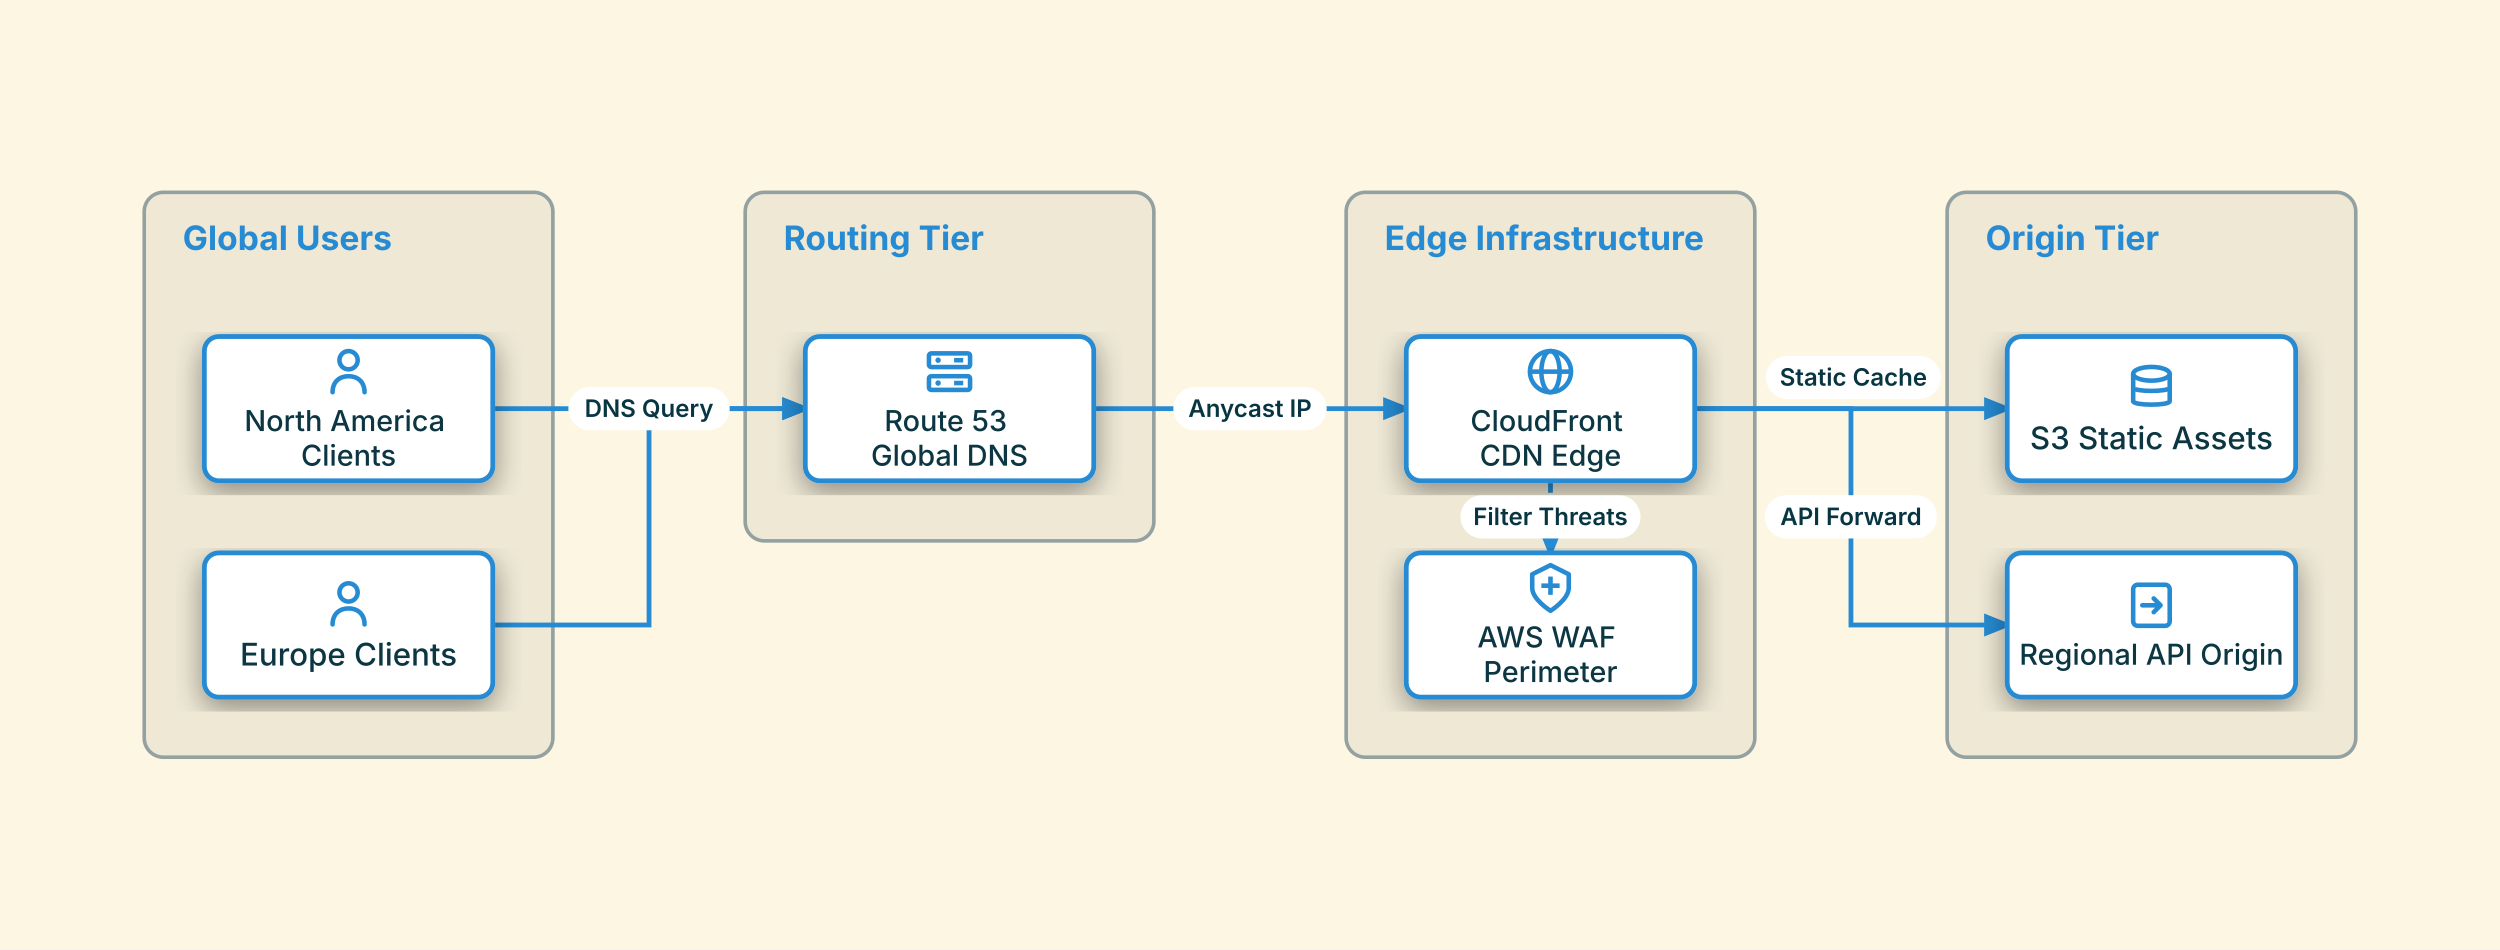
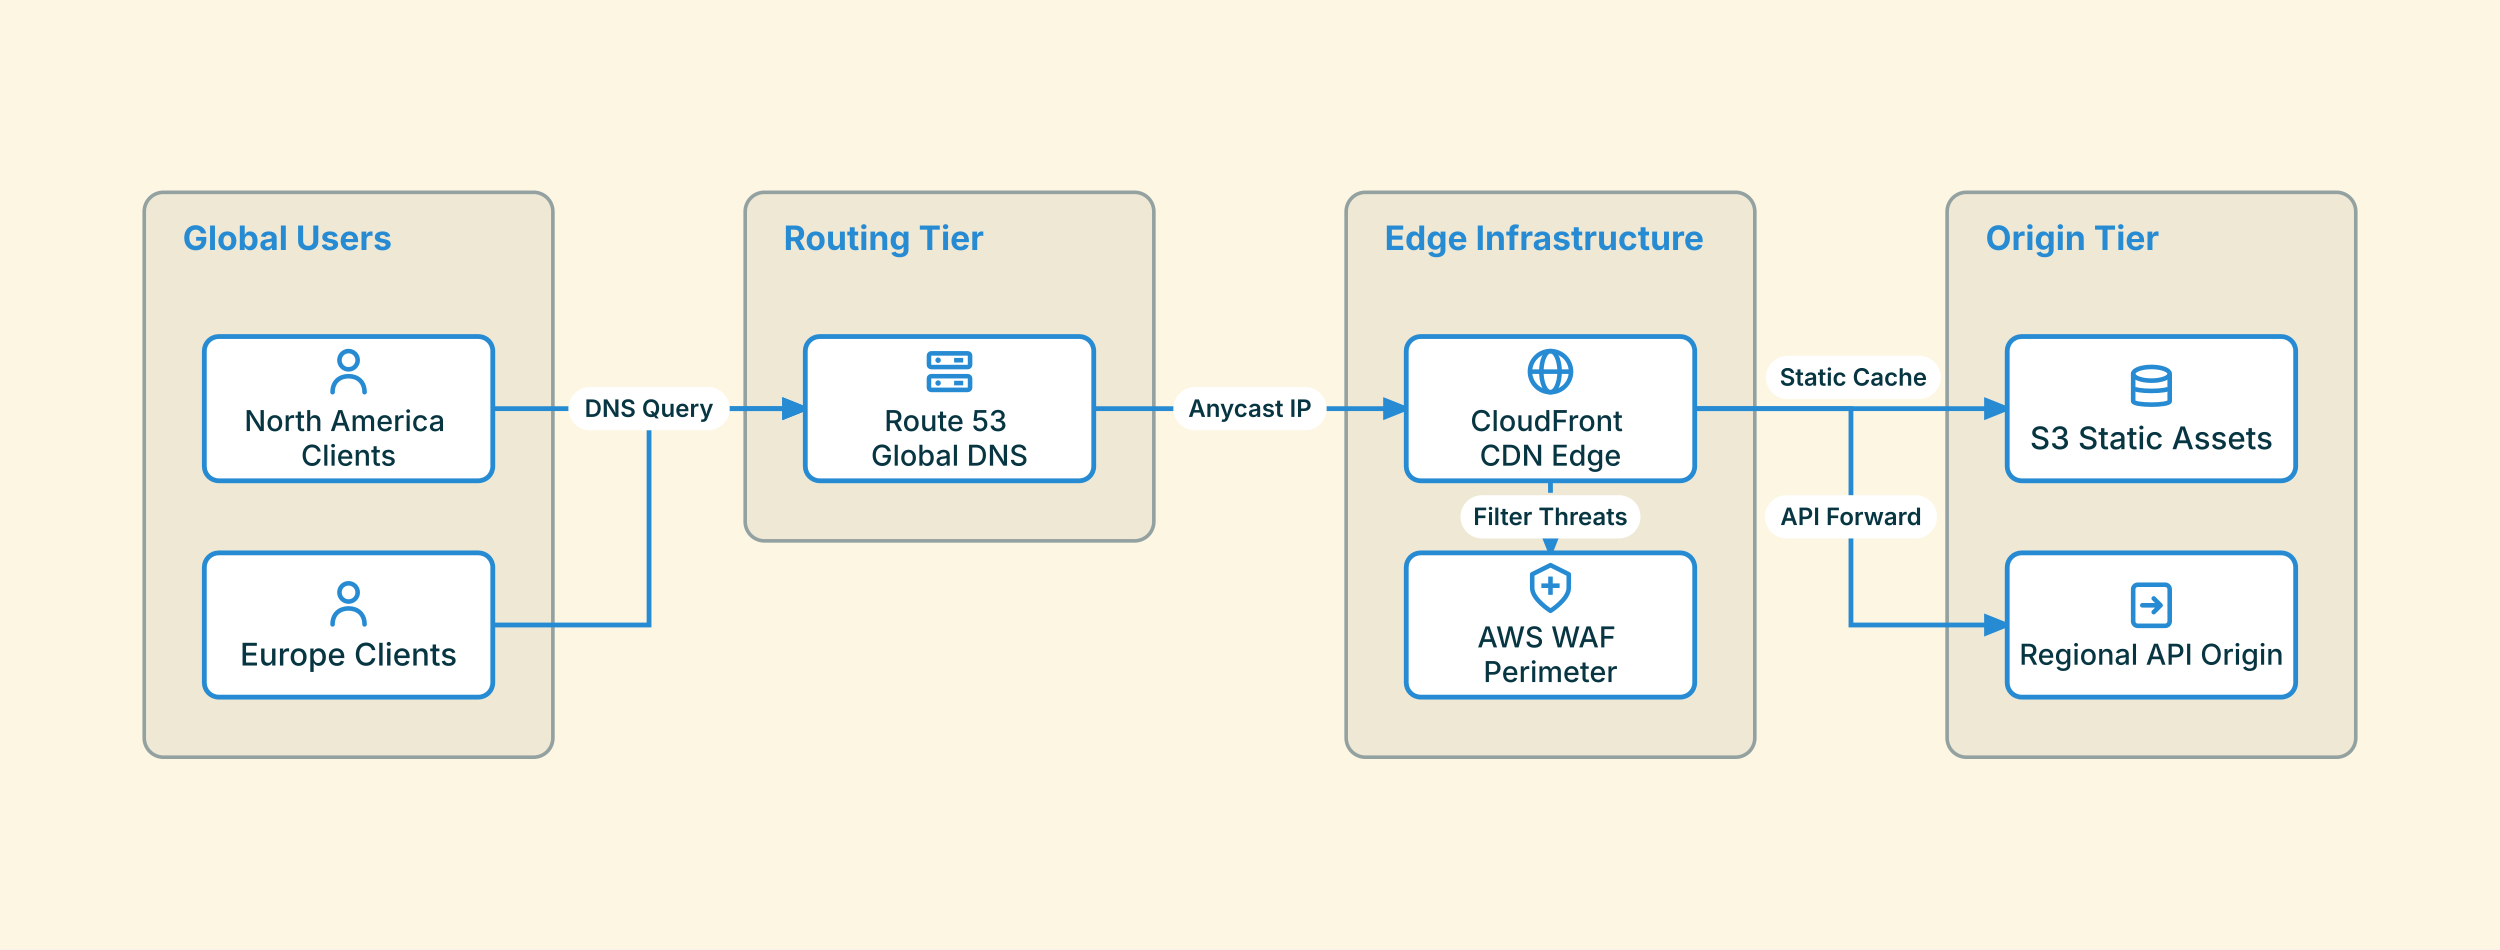
- <svg xmlns="http://www.w3.org/2000/svg" viewBox="0 0 1040 395" width="1040" height="395">
+ <svg xmlns="http://www.w3.org/2000/svg" viewBox="0 0 1040 395" width="1560" height="592.5">
  <defs>
    <marker id="arrow" viewBox="0 0 10 10" refX="8" refY="5" markerWidth="6" markerHeight="6" orient="auto-start-reverse">
      <path d="M 0 1 L 10 5 L 0 9 z" fill="#268BD2" />
    </marker>
    <marker id="arrow-tail" viewBox="0 0 10 10" refX="2" refY="5" markerWidth="6" markerHeight="6" orient="auto">
      <path d="M 10 1 L 0 5 L 10 9 z" fill="#268BD2" />
    </marker>
-     <filter id="shadow" x="-10%" y="-10%" width="120%" height="120%">
-       <feDropShadow dx="0" dy="4" stdDeviation="6" flood-color="#000000" flood-opacity="0.4" />
-     </filter>
  </defs>
  <rect width="100%" height="100%" fill="#FDF6E3" />
  <g id="group_1">
    <rect x="60" y="80" width="170" height="235" rx="8" fill="#EEE8D5" stroke="#93A1A1" stroke-width="1.5" />
-     <text x="76" y="104" fill="#268BD2" font-family="Inter, -apple-system, BlinkMacSystemFont, 'Segoe UI', Roboto, sans-serif" font-size="14" font-weight="700" text-anchor="start">Global Users</text>
+     <text x="76" y="104" fill="#268BD2" font-family="Inter, 'DejaVu Sans', 'Liberation Sans', -apple-system, BlinkMacSystemFont, 'Segoe UI', Roboto, sans-serif" font-size="14" font-weight="700" text-anchor="start">Global Users</text>
  </g>
  <g id="group_2">
    <rect x="310" y="80" width="170" height="145" rx="8" fill="#EEE8D5" stroke="#93A1A1" stroke-width="1.5" />
-     <text x="326" y="104" fill="#268BD2" font-family="Inter, -apple-system, BlinkMacSystemFont, 'Segoe UI', Roboto, sans-serif" font-size="14" font-weight="700" text-anchor="start">Routing Tier</text>
+     <text x="326" y="104" fill="#268BD2" font-family="Inter, 'DejaVu Sans', 'Liberation Sans', -apple-system, BlinkMacSystemFont, 'Segoe UI', Roboto, sans-serif" font-size="14" font-weight="700" text-anchor="start">Routing Tier</text>
  </g>
  <g id="group_3">
    <rect x="560" y="80" width="170" height="235" rx="8" fill="#EEE8D5" stroke="#93A1A1" stroke-width="1.5" />
-     <text x="576" y="104" fill="#268BD2" font-family="Inter, -apple-system, BlinkMacSystemFont, 'Segoe UI', Roboto, sans-serif" font-size="14" font-weight="700" text-anchor="start">Edge Infrastructure</text>
+     <text x="576" y="104" fill="#268BD2" font-family="Inter, 'DejaVu Sans', 'Liberation Sans', -apple-system, BlinkMacSystemFont, 'Segoe UI', Roboto, sans-serif" font-size="14" font-weight="700" text-anchor="start">Edge Infrastructure</text>
  </g>
  <g id="group_4">
    <rect x="810" y="80" width="170" height="235" rx="8" fill="#EEE8D5" stroke="#93A1A1" stroke-width="1.5" />
-     <text x="826" y="104" fill="#268BD2" font-family="Inter, -apple-system, BlinkMacSystemFont, 'Segoe UI', Roboto, sans-serif" font-size="14" font-weight="700" text-anchor="start">Origin Tier</text>
+     <text x="826" y="104" fill="#268BD2" font-family="Inter, 'DejaVu Sans', 'Liberation Sans', -apple-system, BlinkMacSystemFont, 'Segoe UI', Roboto, sans-serif" font-size="14" font-weight="700" text-anchor="start">Origin Tier</text>
  </g>
  <path d="M 205 170 L 335 170" fill="none" stroke="#268BD2" stroke-width="2" marker-end="url(#arrow)" />
  <path d="M 205 260 L 270 260 L 270 170 L 335 170" fill="none" stroke="#268BD2" stroke-width="2" marker-end="url(#arrow)" />
  <path d="M 455 170 L 585 170" fill="none" stroke="#268BD2" stroke-width="2" marker-end="url(#arrow)" />
  <path d="M 645 200 L 645 230" fill="none" stroke="#268BD2" stroke-width="2" stroke-dasharray="5,5" marker-end="url(#arrow)" />
  <path d="M 705 170 L 835 170" fill="none" stroke="#268BD2" stroke-width="2" marker-end="url(#arrow)" />
  <path d="M 705 170 L 770 170 L 770 260 L 835 260" fill="none" stroke="#268BD2" stroke-width="2" marker-end="url(#arrow)" />
  <g class="badge">
    <rect x="236.44" y="161" width="67.12" height="18" rx="9" fill="#FFFFFF" />
-     <text x="270" y="173.44" fill="#073642" font-family="Inter, -apple-system, BlinkMacSystemFont, 'Segoe UI', Roboto, sans-serif" font-size="10" font-weight="600" text-anchor="middle">DNS Query</text>
+     <text x="270" y="173.44" fill="#073642" font-family="Inter, 'DejaVu Sans', 'Liberation Sans', -apple-system, BlinkMacSystemFont, 'Segoe UI', Roboto, sans-serif" font-size="10" font-weight="600" text-anchor="middle">DNS Query</text>
  </g>
  <g class="badge">
    <rect x="488.1" y="161" width="63.8" height="18" rx="9" fill="#FFFFFF" />
-     <text x="520" y="173.44" fill="#073642" font-family="Inter, -apple-system, BlinkMacSystemFont, 'Segoe UI', Roboto, sans-serif" font-size="10" font-weight="600" text-anchor="middle">Anycast IP</text>
+     <text x="520" y="173.44" fill="#073642" font-family="Inter, 'DejaVu Sans', 'Liberation Sans', -apple-system, BlinkMacSystemFont, 'Segoe UI', Roboto, sans-serif" font-size="10" font-weight="600" text-anchor="middle">Anycast IP</text>
  </g>
  <g class="badge">
    <rect x="607.55" y="206" width="74.9" height="18" rx="9" fill="#FFFFFF" />
-     <text x="645" y="218.44" fill="#073642" font-family="Inter, -apple-system, BlinkMacSystemFont, 'Segoe UI', Roboto, sans-serif" font-size="10" font-weight="600" text-anchor="middle">Filter Threats</text>
+     <text x="645" y="218.44" fill="#073642" font-family="Inter, 'DejaVu Sans', 'Liberation Sans', -apple-system, BlinkMacSystemFont, 'Segoe UI', Roboto, sans-serif" font-size="10" font-weight="600" text-anchor="middle">Filter Threats</text>
  </g>
  <g class="badge">
    <rect x="734.65" y="148" width="72.69" height="18" rx="9" fill="#FFFFFF" />
-     <text x="771" y="160.44" fill="#073642" font-family="Inter, -apple-system, BlinkMacSystemFont, 'Segoe UI', Roboto, sans-serif" font-size="10" font-weight="600" text-anchor="middle">Static Cache</text>
+     <text x="771" y="160.44" fill="#073642" font-family="Inter, 'DejaVu Sans', 'Liberation Sans', -apple-system, BlinkMacSystemFont, 'Segoe UI', Roboto, sans-serif" font-size="10" font-weight="600" text-anchor="middle">Static Cache</text>
  </g>
  <g class="badge">
    <rect x="734.21" y="206" width="71.57" height="18" rx="9" fill="#FFFFFF" />
-     <text x="770" y="218.44" fill="#073642" font-family="Inter, -apple-system, BlinkMacSystemFont, 'Segoe UI', Roboto, sans-serif" font-size="10" font-weight="600" text-anchor="middle">API Forward</text>
+     <text x="770" y="218.44" fill="#073642" font-family="Inter, 'DejaVu Sans', 'Liberation Sans', -apple-system, BlinkMacSystemFont, 'Segoe UI', Roboto, sans-serif" font-size="10" font-weight="600" text-anchor="middle">API Forward</text>
  </g>
-   <g id="user_na" filter="url(#shadow)">
+   <g id="user_na">
    <rect x="85" y="140" width="120" height="60" rx="6" fill="#FFFFFF" stroke="#268BD2" stroke-width="2" />
    <g class="icon icon-user" transform="translate(133.6, 143.2) scale(0.95)">
      <circle cx="12" cy="7" r="4" fill="none" stroke="#268BD2" stroke-width="2" />
      <path d="M 5 21 C 5 16.5 8 14 12 14 C 16 14 19 16.5 19 21" fill="none" stroke="#268BD2" stroke-width="2" stroke-linecap="round" />
    </g>
-     <text x="145" y="179.33" text-anchor="middle" fill="#073642" font-family="Inter, -apple-system, BlinkMacSystemFont, 'Segoe UI', Roboto, sans-serif" font-size="12" font-weight="500">
+     <text x="145" y="179.33" text-anchor="middle" fill="#073642" font-family="Inter, 'DejaVu Sans', 'Liberation Sans', -apple-system, BlinkMacSystemFont, 'Segoe UI', Roboto, sans-serif" font-size="12" font-weight="500">
      <tspan x="145" dy="0">North America</tspan>
      <tspan x="145" dy="14.4">Clients</tspan>
    </text>
  </g>
-   <g id="user_eu" filter="url(#shadow)">
+   <g id="user_eu">
    <rect x="85" y="230" width="120" height="60" rx="6" fill="#FFFFFF" stroke="#268BD2" stroke-width="2" />
    <g class="icon icon-user" transform="translate(133.6, 239.8) scale(0.95)">
      <circle cx="12" cy="7" r="4" fill="none" stroke="#268BD2" stroke-width="2" />
      <path d="M 5 21 C 5 16.5 8 14 12 14 C 16 14 19 16.5 19 21" fill="none" stroke="#268BD2" stroke-width="2" stroke-linecap="round" />
    </g>
-     <text x="145" y="276.87" fill="#073642" font-family="Inter, -apple-system, BlinkMacSystemFont, 'Segoe UI', Roboto, sans-serif" font-size="13" font-weight="500" text-anchor="middle">Europe Clients</text>
+     <text x="145" y="276.87" fill="#073642" font-family="Inter, 'DejaVu Sans', 'Liberation Sans', -apple-system, BlinkMacSystemFont, 'Segoe UI', Roboto, sans-serif" font-size="13" font-weight="500" text-anchor="middle">Europe Clients</text>
  </g>
-   <g id="dns" filter="url(#shadow)">
+   <g id="dns">
    <rect x="335" y="140" width="120" height="60" rx="6" fill="#FFFFFF" stroke="#268BD2" stroke-width="2" />
    <g class="icon icon-dns" transform="translate(383.6, 143.2) scale(0.95)">
      <rect x="3" y="4" width="18" height="6" rx="1" fill="none" stroke="#268BD2" stroke-width="2" />
      <rect x="3" y="14" width="18" height="6" rx="1" fill="none" stroke="#268BD2" stroke-width="2" />
      <circle cx="7" cy="7" r="1.2" fill="#268BD2" />
      <circle cx="7" cy="17" r="1.2" fill="#268BD2" />
      <line x1="14" y1="7" x2="18" y2="7" stroke="#268BD2" stroke-width="2" />
      <line x1="14" y1="17" x2="18" y2="17" stroke="#268BD2" stroke-width="2" />
    </g>
-     <text x="395" y="179.33" text-anchor="middle" fill="#073642" font-family="Inter, -apple-system, BlinkMacSystemFont, 'Segoe UI', Roboto, sans-serif" font-size="12" font-weight="500">
+     <text x="395" y="179.33" text-anchor="middle" fill="#073642" font-family="Inter, 'DejaVu Sans', 'Liberation Sans', -apple-system, BlinkMacSystemFont, 'Segoe UI', Roboto, sans-serif" font-size="12" font-weight="500">
      <tspan x="395" dy="0">Route 53</tspan>
      <tspan x="395" dy="14.4">Global DNS</tspan>
    </text>
  </g>
-   <g id="cdn" filter="url(#shadow)">
+   <g id="cdn">
    <rect x="585" y="140" width="120" height="60" rx="6" fill="#FFFFFF" stroke="#268BD2" stroke-width="2" />
    <g class="icon icon-cdn" transform="translate(633.6, 143.2) scale(0.95)">
      <circle cx="12" cy="12" r="9" fill="none" stroke="#268BD2" stroke-width="2" />
      <ellipse cx="12" cy="12" rx="4" ry="9" fill="none" stroke="#268BD2" stroke-width="2" />
      <line x1="3" y1="12" x2="21" y2="12" stroke="#268BD2" stroke-width="2" />
    </g>
-     <text x="645" y="179.33" text-anchor="middle" fill="#073642" font-family="Inter, -apple-system, BlinkMacSystemFont, 'Segoe UI', Roboto, sans-serif" font-size="12" font-weight="500">
+     <text x="645" y="179.33" text-anchor="middle" fill="#073642" font-family="Inter, 'DejaVu Sans', 'Liberation Sans', -apple-system, BlinkMacSystemFont, 'Segoe UI', Roboto, sans-serif" font-size="12" font-weight="500">
      <tspan x="645" dy="0">CloudFront</tspan>
      <tspan x="645" dy="14.4">CDN Edge</tspan>
    </text>
  </g>
-   <g id="waf" filter="url(#shadow)">
+   <g id="waf">
    <rect x="585" y="230" width="120" height="60" rx="6" fill="#FFFFFF" stroke="#268BD2" stroke-width="2" />
    <g class="icon icon-firewall" transform="translate(633.6, 233.2) scale(0.95)">
      <path d="M 12 2 L 20 6 V 12 C 20 17 12 22 12 22 C 12 22 4 17 4 12 V 6 Z" fill="none" stroke="#268BD2" stroke-width="2" stroke-linejoin="round" />
      <line x1="8" y1="11" x2="16" y2="11" stroke="#268BD2" stroke-width="2" />
      <line x1="12" y1="7" x2="12" y2="15" stroke="#268BD2" stroke-width="2" />
    </g>
-     <text x="645" y="269.33" text-anchor="middle" fill="#073642" font-family="Inter, -apple-system, BlinkMacSystemFont, 'Segoe UI', Roboto, sans-serif" font-size="12" font-weight="500">
+     <text x="645" y="269.33" text-anchor="middle" fill="#073642" font-family="Inter, 'DejaVu Sans', 'Liberation Sans', -apple-system, BlinkMacSystemFont, 'Segoe UI', Roboto, sans-serif" font-size="12" font-weight="500">
      <tspan x="645" dy="0">AWS WAF</tspan>
      <tspan x="645" dy="14.4">Perimeter</tspan>
    </text>
  </g>
-   <g id="s3_static" filter="url(#shadow)">
+   <g id="s3_static">
    <rect x="835" y="140" width="120" height="60" rx="6" fill="#FFFFFF" stroke="#268BD2" stroke-width="2" />
    <g class="icon icon-storage" transform="translate(883.6, 149.8) scale(0.95)">
      <ellipse cx="12" cy="6" rx="8" ry="3" fill="none" stroke="#268BD2" stroke-width="2" />
      <path d="M 4 6 V 18 C 4 20 20 20 20 18 V 6" fill="none" stroke="#268BD2" stroke-width="2" />
      <path d="M 4 12 C 4 14 20 14 20 12" fill="none" stroke="#268BD2" stroke-width="2" />
    </g>
-     <text x="895" y="186.87" fill="#073642" font-family="Inter, -apple-system, BlinkMacSystemFont, 'Segoe UI', Roboto, sans-serif" font-size="13" font-weight="500" text-anchor="middle">S3 Static Assets</text>
+     <text x="895" y="186.87" fill="#073642" font-family="Inter, 'DejaVu Sans', 'Liberation Sans', -apple-system, BlinkMacSystemFont, 'Segoe UI', Roboto, sans-serif" font-size="13" font-weight="500" text-anchor="middle">S3 Static Assets</text>
  </g>
-   <g id="alb_api" filter="url(#shadow)">
+   <g id="alb_api">
    <rect x="835" y="230" width="120" height="60" rx="6" fill="#FFFFFF" stroke="#268BD2" stroke-width="2" />
    <g class="icon icon-api_gateway" transform="translate(883.6, 240.4) scale(0.95)">
      <rect x="4" y="3" width="16" height="18" rx="2" fill="none" stroke="#268BD2" stroke-width="2" />
      <path d="M 8 12 H 16 M 13 9 L 16 12 L 13 15" fill="none" stroke="#268BD2" stroke-width="2" stroke-linecap="round" stroke-linejoin="round" />
    </g>
-     <text x="895" y="276.53" fill="#073642" font-family="Inter, -apple-system, BlinkMacSystemFont, 'Segoe UI', Roboto, sans-serif" font-size="12" font-weight="500" text-anchor="middle">Regional API Origin</text>
+     <text x="895" y="276.53" fill="#073642" font-family="Inter, 'DejaVu Sans', 'Liberation Sans', -apple-system, BlinkMacSystemFont, 'Segoe UI', Roboto, sans-serif" font-size="12" font-weight="500" text-anchor="middle">Regional API Origin</text>
  </g>
</svg>
